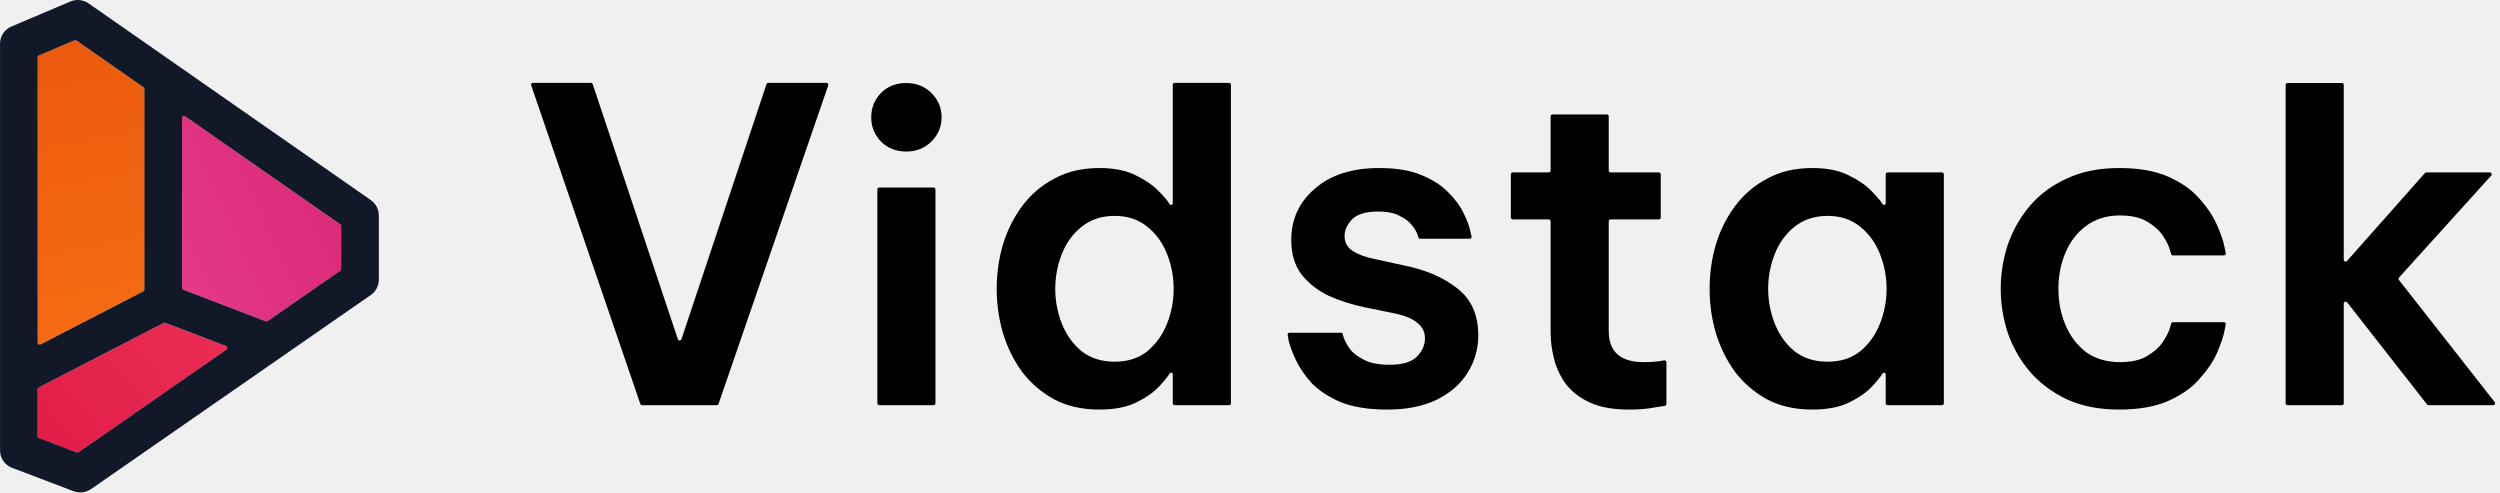
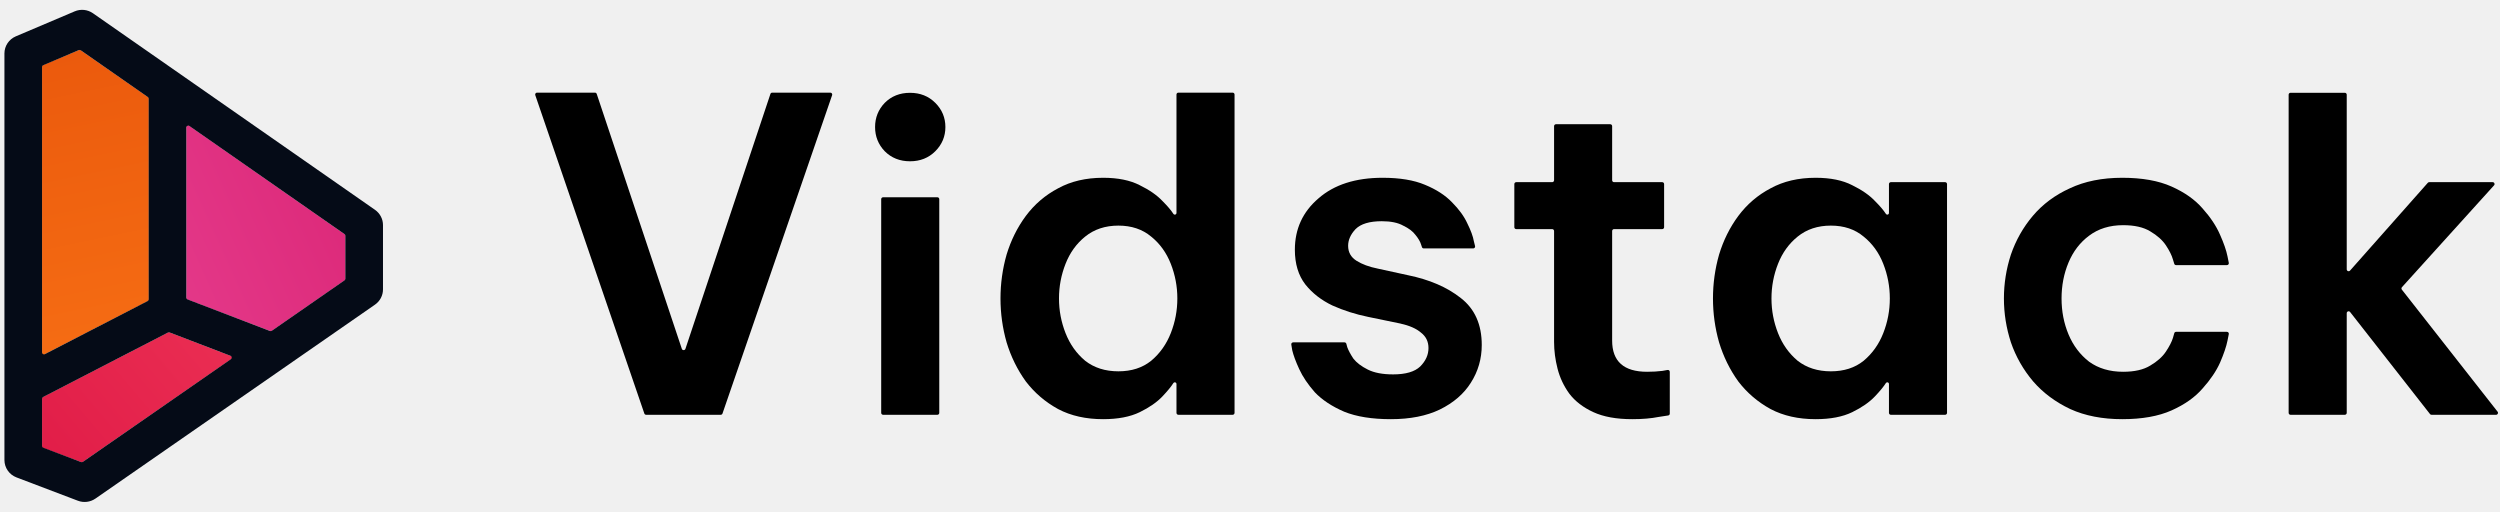
- <svg xmlns="http://www.w3.org/2000/svg" width="132" height="26" viewBox="0 0 132 26" fill="none">
+ <svg xmlns="http://www.w3.org/2000/svg" width="127" height="26" viewBox="0 0 127 26" fill="none">
  <g clip-path="url(#clip0_5742_2920)">
-     <path d="M1.99 20.481V23.125L4.102 23.913L12.13 18.348L8.683 17.026L1.99 20.481Z" fill="url(#paint0_linear_5742_2920)" />
-     <path d="M9.611 6.019V15.281L14.087 16.988L18.02 14.259V11.884L9.611 6.019Z" fill="url(#paint1_linear_5742_2920)" />
-     <path d="M7.631 15.362L1.99 18.267V2.941L3.985 2.103L7.631 4.64V15.362Z" fill="url(#paint2_linear_5742_2920)" />
-     <path fill-rule="evenodd" clip-rule="evenodd" d="M3.713 0.08C4.03 -0.055 4.395 -0.017 4.677 0.179L19.58 10.566C19.845 10.75 20.002 11.05 20.002 11.37V14.77C20.002 15.091 19.844 15.392 19.578 15.576L4.809 25.822C4.538 26.01 4.191 26.052 3.883 25.935L0.64 24.702C0.255 24.556 0.002 24.191 0.002 23.784L0.002 2.304C0.002 1.91 0.239 1.554 0.604 1.399L3.713 0.08ZM2.05 2.927C2.013 2.942 1.99 2.978 1.99 3.017L1.99 18.103C1.99 18.177 2.069 18.225 2.135 18.191L7.569 15.385C7.602 15.368 7.623 15.334 7.623 15.297L7.623 4.69C7.623 4.658 7.607 4.628 7.581 4.609L4.032 2.136C4.004 2.117 3.967 2.113 3.936 2.126L2.05 2.927ZM9.767 6.133C9.701 6.087 9.611 6.134 9.611 6.214L9.611 15.206C9.611 15.246 9.636 15.283 9.674 15.298L14.033 16.967C14.064 16.979 14.098 16.975 14.126 16.956L17.972 14.288C17.998 14.269 18.014 14.239 18.014 14.207V11.932C18.014 11.9 17.998 11.87 17.972 11.851L9.767 6.133ZM2.053 23.132C2.015 23.117 1.99 23.081 1.99 23.04L1.99 20.544C1.99 20.508 2.01 20.474 2.043 20.457L8.644 17.049C8.67 17.036 8.7 17.034 8.726 17.044L11.949 18.279C12.023 18.307 12.035 18.406 11.97 18.451L4.145 23.88C4.118 23.899 4.083 23.903 4.052 23.891L2.053 23.132Z" fill="#111827" />
-     <path d="M33.809 21.326C33.823 21.366 33.861 21.393 33.904 21.393H37.845C37.887 21.393 37.925 21.366 37.939 21.326L43.731 4.507C43.753 4.442 43.705 4.375 43.636 4.375H40.566C40.523 4.375 40.484 4.402 40.471 4.443L35.981 17.909C35.95 18 35.821 18 35.791 17.909L31.295 4.443C31.281 4.402 31.243 4.375 31.2 4.375H28.142C28.073 4.375 28.025 4.442 28.047 4.507L33.809 21.326Z" fill="currentColor" />
-     <path d="M46.508 7.467C46.862 7.823 47.308 8.001 47.846 8.001C48.385 8.001 48.831 7.823 49.184 7.467C49.538 7.112 49.715 6.687 49.715 6.192C49.715 5.697 49.538 5.272 49.184 4.917C48.831 4.561 48.385 4.383 47.846 4.383C47.308 4.383 46.862 4.561 46.508 4.917C46.17 5.272 46.001 5.697 46.001 6.192C46.001 6.687 46.17 7.112 46.508 7.467Z" fill="currentColor" />
-     <path d="M46.324 21.294C46.324 21.349 46.368 21.393 46.424 21.393H49.292C49.347 21.393 49.392 21.349 49.392 21.294V10.002C49.392 9.947 49.347 9.902 49.292 9.902H46.424C46.368 9.902 46.324 9.947 46.324 10.002V21.294Z" fill="currentColor" />
-     <path fill-rule="evenodd" clip-rule="evenodd" d="M58.047 21.625C57.14 21.625 56.348 21.448 55.671 21.092C54.994 20.721 54.425 20.234 53.964 19.631C53.518 19.013 53.179 18.325 52.949 17.567C52.733 16.81 52.626 16.037 52.626 15.249C52.626 14.46 52.733 13.687 52.949 12.93C53.179 12.172 53.518 11.492 53.964 10.889C54.425 10.271 54.994 9.784 55.671 9.429C56.348 9.058 57.14 8.872 58.047 8.872C58.832 8.872 59.478 9.003 59.985 9.266C60.493 9.514 60.893 9.792 61.185 10.101C61.455 10.372 61.646 10.598 61.759 10.777C61.775 10.803 61.804 10.82 61.836 10.82C61.884 10.82 61.923 10.78 61.923 10.732V4.475C61.923 4.419 61.968 4.375 62.023 4.375H64.892C64.947 4.375 64.992 4.419 64.992 4.475V21.294C64.992 21.349 64.947 21.393 64.892 21.393H62.023C61.968 21.393 61.923 21.349 61.923 21.294V19.765C61.923 19.717 61.884 19.678 61.836 19.678C61.804 19.678 61.775 19.694 61.759 19.721C61.646 19.901 61.455 20.134 61.185 20.42C60.893 20.729 60.493 21.007 59.985 21.254C59.478 21.502 58.832 21.625 58.047 21.625ZM58.855 19.098C59.547 19.098 60.124 18.912 60.585 18.541C61.047 18.155 61.393 17.668 61.623 17.081C61.854 16.493 61.969 15.883 61.969 15.249C61.969 14.615 61.854 14.004 61.623 13.417C61.393 12.829 61.047 12.35 60.585 11.979C60.124 11.593 59.547 11.399 58.855 11.399C58.163 11.399 57.578 11.593 57.102 11.979C56.64 12.35 56.294 12.829 56.063 13.417C55.833 14.004 55.717 14.615 55.717 15.249C55.717 15.883 55.833 16.493 56.063 17.081C56.294 17.668 56.64 18.155 57.102 18.541C57.578 18.912 58.163 19.098 58.855 19.098Z" fill="currentColor" />
-     <path d="M70.785 21.231C71.431 21.494 72.254 21.625 73.254 21.625C74.269 21.625 75.13 21.455 75.838 21.115C76.561 20.76 77.107 20.288 77.476 19.701C77.86 19.098 78.053 18.433 78.053 17.707C78.053 16.625 77.683 15.797 76.945 15.226C76.222 14.654 75.292 14.252 74.154 14.02L72.562 13.672C72.1 13.579 71.723 13.44 71.431 13.255C71.139 13.069 70.993 12.806 70.993 12.466C70.993 12.157 71.124 11.863 71.385 11.585C71.662 11.307 72.123 11.168 72.769 11.168C73.246 11.168 73.623 11.245 73.9 11.399C74.192 11.539 74.407 11.701 74.546 11.886C74.7 12.072 74.799 12.242 74.846 12.397L74.892 12.537C74.906 12.578 74.944 12.605 74.987 12.605H77.602C77.667 12.605 77.714 12.544 77.699 12.481L77.637 12.234C77.591 11.972 77.476 11.655 77.291 11.284C77.122 10.913 76.853 10.542 76.484 10.171C76.13 9.8 75.653 9.49 75.053 9.243C74.469 8.996 73.723 8.872 72.815 8.872C71.385 8.872 70.254 9.235 69.424 9.962C68.593 10.673 68.178 11.577 68.178 12.675C68.178 13.417 68.363 14.027 68.732 14.507C69.101 14.97 69.578 15.341 70.162 15.62C70.747 15.883 71.377 16.084 72.054 16.223L73.738 16.57C74.231 16.679 74.6 16.841 74.846 17.057C75.107 17.258 75.238 17.529 75.238 17.869C75.238 18.224 75.092 18.549 74.799 18.843C74.507 19.121 74.031 19.26 73.369 19.26C72.815 19.26 72.369 19.175 72.031 19.005C71.693 18.835 71.439 18.642 71.27 18.425C71.116 18.194 71.008 17.993 70.947 17.823L70.897 17.641C70.886 17.598 70.846 17.567 70.801 17.567H68.088C68.027 17.567 67.98 17.623 67.99 17.684L68.04 17.985C68.101 18.248 68.224 18.58 68.409 18.982C68.593 19.384 68.87 19.794 69.239 20.211C69.624 20.613 70.139 20.953 70.785 21.231Z" fill="currentColor" />
-     <path d="M86.002 21.625C85.172 21.625 84.487 21.502 83.949 21.254C83.411 21.007 82.988 20.682 82.68 20.28C82.388 19.879 82.18 19.438 82.057 18.959C81.934 18.48 81.873 18.008 81.873 17.544V11.685C81.873 11.63 81.828 11.585 81.773 11.585H79.873C79.818 11.585 79.773 11.54 79.773 11.485V9.204C79.773 9.149 79.818 9.104 79.873 9.104H81.773C81.828 9.104 81.873 9.059 81.873 9.004V6.143C81.873 6.088 81.917 6.043 81.973 6.043H84.841C84.896 6.043 84.941 6.088 84.941 6.143V9.004C84.941 9.059 84.986 9.104 85.041 9.104H87.587C87.642 9.104 87.687 9.149 87.687 9.204V11.485C87.687 11.54 87.642 11.585 87.587 11.585H85.041C84.986 11.585 84.941 11.63 84.941 11.685V17.475C84.941 18.572 85.556 19.121 86.787 19.121C87.079 19.121 87.348 19.106 87.594 19.075L87.869 19.026C87.93 19.015 87.987 19.062 87.987 19.124V21.331C87.987 21.38 87.951 21.422 87.902 21.43L87.387 21.509C87.002 21.587 86.541 21.625 86.002 21.625Z" fill="currentColor" />
-     <path fill-rule="evenodd" clip-rule="evenodd" d="M97.627 9.266C97.12 9.003 96.474 8.872 95.689 8.872C94.782 8.872 93.99 9.058 93.313 9.429C92.636 9.784 92.067 10.271 91.606 10.889C91.16 11.492 90.821 12.172 90.591 12.93C90.375 13.687 90.268 14.46 90.268 15.249C90.268 16.037 90.375 16.81 90.591 17.567C90.821 18.325 91.16 19.013 91.606 19.631C92.067 20.234 92.636 20.721 93.313 21.092C93.99 21.448 94.782 21.625 95.689 21.625C96.474 21.625 97.12 21.502 97.627 21.254C98.135 21.007 98.535 20.729 98.827 20.42C99.097 20.134 99.288 19.901 99.401 19.721C99.417 19.694 99.446 19.678 99.478 19.678C99.526 19.678 99.565 19.717 99.565 19.765V21.294C99.565 21.349 99.61 21.393 99.665 21.393H102.534C102.589 21.393 102.634 21.349 102.634 21.294V9.204C102.634 9.149 102.589 9.104 102.534 9.104H99.665C99.61 9.104 99.565 9.149 99.565 9.204V10.732C99.565 10.78 99.526 10.82 99.478 10.82C99.446 10.82 99.417 10.803 99.401 10.777C99.288 10.598 99.097 10.372 98.827 10.101C98.535 9.792 98.135 9.514 97.627 9.266ZM94.743 11.979C95.22 11.593 95.805 11.399 96.497 11.399C97.189 11.399 97.766 11.593 98.227 11.979C98.689 12.35 99.035 12.829 99.265 13.417C99.496 14.004 99.612 14.615 99.612 15.249C99.612 15.883 99.496 16.493 99.265 17.081C99.035 17.668 98.689 18.155 98.227 18.541C97.766 18.912 97.189 19.098 96.497 19.098C95.805 19.098 95.22 18.912 94.743 18.541C94.282 18.155 93.936 17.668 93.705 17.081C93.475 16.493 93.359 15.883 93.359 15.249C93.359 14.615 93.475 14.004 93.705 13.417C93.936 12.829 94.282 12.35 94.743 11.979Z" fill="currentColor" />
-     <path d="M111.891 21.625C110.845 21.625 109.93 21.448 109.146 21.092C108.361 20.721 107.708 20.234 107.185 19.631C106.662 19.013 106.269 18.325 106.008 17.567C105.762 16.81 105.639 16.037 105.639 15.249C105.639 14.46 105.762 13.687 106.008 12.93C106.269 12.172 106.654 11.492 107.161 10.889C107.684 10.271 108.338 9.784 109.123 9.429C109.907 9.058 110.83 8.872 111.891 8.872C112.937 8.872 113.806 9.027 114.498 9.336C115.19 9.645 115.736 10.031 116.136 10.495C116.551 10.959 116.859 11.423 117.059 11.886C117.259 12.335 117.39 12.713 117.451 13.023L117.52 13.367C117.532 13.429 117.485 13.486 117.422 13.486H114.734C114.69 13.486 114.651 13.458 114.638 13.416L114.567 13.185C114.506 12.969 114.383 12.721 114.198 12.443C114.014 12.165 113.737 11.917 113.368 11.701C113.014 11.485 112.537 11.376 111.937 11.376C111.23 11.376 110.63 11.562 110.138 11.933C109.661 12.288 109.299 12.76 109.053 13.347C108.807 13.935 108.684 14.569 108.684 15.249C108.684 15.929 108.807 16.563 109.053 17.15C109.299 17.738 109.661 18.217 110.138 18.588C110.63 18.943 111.23 19.121 111.937 19.121C112.537 19.121 113.014 19.013 113.368 18.797C113.737 18.58 114.014 18.333 114.198 18.054C114.383 17.776 114.506 17.537 114.567 17.336L114.639 17.084C114.651 17.041 114.69 17.011 114.735 17.011H117.422C117.485 17.011 117.532 17.069 117.52 17.13L117.451 17.475C117.39 17.784 117.259 18.17 117.059 18.634C116.859 19.082 116.551 19.538 116.136 20.002C115.736 20.466 115.19 20.852 114.498 21.162C113.806 21.471 112.937 21.625 111.891 21.625Z" fill="currentColor" />
-     <path d="M120.682 21.294C120.682 21.349 120.726 21.393 120.782 21.393H123.65C123.705 21.393 123.75 21.349 123.75 21.294V16.026C123.75 15.931 123.87 15.889 123.929 15.964L128.15 21.355C128.169 21.379 128.198 21.393 128.229 21.393H131.643C131.726 21.393 131.773 21.297 131.721 21.232L126.663 14.782C126.633 14.743 126.635 14.689 126.668 14.653L131.536 9.271C131.594 9.207 131.548 9.104 131.461 9.104H128.109C128.081 9.104 128.054 9.116 128.035 9.138L123.925 13.776C123.864 13.845 123.75 13.802 123.75 13.71V4.481C123.75 4.426 123.705 4.381 123.65 4.381H120.782C120.726 4.381 120.682 4.426 120.682 4.481V21.294Z" fill="currentColor" />
+     <path d="M2.136 20.193V22.736L4.167 23.493L11.887 18.142L8.572 16.871L2.136 20.193Z" fill="url(#paint0_linear_5742_2920)" />
+     <path d="M9.464 6.288V15.194L13.768 16.834L17.55 14.211V11.927L9.464 6.288Z" fill="url(#paint1_linear_5742_2920)" />
+     <path d="M7.56 15.271L2.136 18.065V3.328L4.055 2.522L7.56 4.961V15.271Z" fill="url(#paint2_linear_5742_2920)" />
+     <path fill-rule="evenodd" clip-rule="evenodd" d="M3.794 0.577C4.098 0.447 4.449 0.483 4.72 0.672L19.05 10.659C19.304 10.837 19.456 11.125 19.456 11.433V14.702C19.456 15.011 19.304 15.3 19.048 15.477L4.847 25.329C4.587 25.509 4.253 25.55 3.956 25.437L0.838 24.252C0.469 24.112 0.225 23.761 0.225 23.369L0.225 2.715C0.225 2.337 0.453 1.995 0.804 1.846L3.794 0.577ZM2.194 3.314C2.159 3.329 2.136 3.363 2.136 3.401L2.136 17.907C2.136 17.978 2.212 18.024 2.276 17.991L7.501 15.293C7.533 15.277 7.553 15.244 7.553 15.209L7.553 5.009C7.553 4.979 7.538 4.95 7.512 4.932L4.1 2.554C4.073 2.535 4.038 2.532 4.007 2.544L2.194 3.314ZM9.615 6.397C9.551 6.353 9.464 6.398 9.464 6.475L9.464 15.121C9.464 15.16 9.488 15.195 9.525 15.209L13.716 16.815C13.746 16.826 13.779 16.822 13.805 16.804L17.504 14.238C17.529 14.221 17.544 14.192 17.544 14.161V11.973C17.544 11.942 17.529 11.913 17.504 11.896L9.615 6.397ZM2.197 22.742C2.161 22.728 2.136 22.693 2.136 22.654L2.136 20.254C2.136 20.219 2.156 20.187 2.188 20.17L8.535 16.893C8.559 16.881 8.588 16.879 8.614 16.889L11.713 18.076C11.784 18.103 11.795 18.198 11.733 18.242L4.208 23.462C4.182 23.48 4.149 23.484 4.119 23.472L2.197 22.742Z" fill="#050B17" />
+     <path d="M32.732 21.006C32.745 21.045 32.782 21.071 32.823 21.071H36.612C36.653 21.071 36.69 21.045 36.703 21.006L42.272 4.834C42.293 4.771 42.247 4.706 42.181 4.706H39.228C39.187 4.706 39.15 4.733 39.137 4.772L34.82 17.72C34.79 17.808 34.666 17.808 34.637 17.721L30.314 4.772C30.301 4.733 30.264 4.706 30.223 4.706H27.282C27.216 4.706 27.17 4.771 27.192 4.834L32.732 21.006Z" fill="currentColor" />
+     <path d="M44.942 7.68C45.282 8.022 45.711 8.193 46.229 8.193C46.747 8.193 47.175 8.022 47.516 7.68C47.856 7.338 48.026 6.93 48.026 6.454C48.026 5.978 47.856 5.569 47.516 5.228C47.175 4.886 46.747 4.715 46.229 4.715C45.711 4.715 45.282 4.886 44.942 5.228C44.617 5.569 44.454 5.978 44.454 6.454C44.454 6.93 44.617 7.338 44.942 7.68Z" fill="currentColor" />
+     <path d="M44.765 20.975C44.765 21.028 44.808 21.071 44.861 21.071H47.619C47.672 21.071 47.715 21.028 47.715 20.975V10.117C47.715 10.064 47.672 10.021 47.619 10.021H44.861C44.808 10.021 44.765 10.064 44.765 10.117V20.975Z" fill="currentColor" />
+     <path fill-rule="evenodd" clip-rule="evenodd" d="M56.038 21.294C55.165 21.294 54.404 21.123 53.753 20.781C53.102 20.424 52.555 19.956 52.111 19.376C51.682 18.782 51.357 18.12 51.135 17.392C50.928 16.663 50.825 15.92 50.825 15.162C50.825 14.404 50.928 13.661 51.135 12.933C51.357 12.204 51.682 11.55 52.111 10.971C52.555 10.376 53.102 9.908 53.753 9.566C54.404 9.209 55.165 9.031 56.038 9.031C56.792 9.031 57.413 9.157 57.901 9.41C58.389 9.648 58.774 9.915 59.055 10.213C59.314 10.473 59.498 10.69 59.606 10.862C59.622 10.888 59.65 10.904 59.68 10.904C59.727 10.904 59.765 10.866 59.765 10.819V4.803C59.765 4.749 59.808 4.706 59.861 4.706H62.619C62.672 4.706 62.715 4.749 62.715 4.803V20.974C62.715 21.028 62.672 21.071 62.619 21.071H59.861C59.808 21.071 59.765 21.028 59.765 20.974V19.505C59.765 19.459 59.727 19.421 59.68 19.421C59.65 19.421 59.622 19.437 59.606 19.462C59.498 19.636 59.314 19.86 59.055 20.134C58.774 20.431 58.389 20.699 57.901 20.937C57.413 21.175 56.792 21.294 56.038 21.294ZM56.814 18.863C57.48 18.863 58.034 18.685 58.478 18.328C58.922 17.957 59.254 17.488 59.476 16.924C59.698 16.359 59.809 15.772 59.809 15.162C59.809 14.553 59.698 13.966 59.476 13.401C59.254 12.836 58.922 12.375 58.478 12.018C58.034 11.647 57.48 11.461 56.814 11.461C56.149 11.461 55.587 11.647 55.128 12.018C54.684 12.375 54.352 12.836 54.13 13.401C53.908 13.966 53.797 14.553 53.797 15.162C53.797 15.772 53.908 16.359 54.13 16.924C54.352 17.488 54.684 17.957 55.128 18.328C55.587 18.685 56.149 18.863 56.814 18.863Z" fill="currentColor" />
+     <path d="M68.286 20.915C68.907 21.167 69.698 21.294 70.659 21.294C71.635 21.294 72.464 21.13 73.144 20.803C73.839 20.461 74.364 20.008 74.719 19.443C75.089 18.863 75.273 18.224 75.273 17.526C75.273 16.485 74.919 15.69 74.209 15.14C73.514 14.59 72.619 14.204 71.524 13.98L69.994 13.646C69.55 13.557 69.188 13.423 68.907 13.245C68.626 13.066 68.485 12.814 68.485 12.487C68.485 12.189 68.611 11.907 68.862 11.639C69.129 11.372 69.572 11.238 70.193 11.238C70.652 11.238 71.014 11.312 71.28 11.461C71.561 11.595 71.769 11.751 71.902 11.929C72.049 12.108 72.146 12.271 72.19 12.42L72.235 12.555C72.248 12.594 72.284 12.62 72.326 12.62H74.84C74.902 12.62 74.948 12.562 74.933 12.501L74.874 12.264C74.83 12.011 74.719 11.706 74.541 11.35C74.379 10.993 74.12 10.636 73.765 10.279C73.425 9.923 72.966 9.625 72.39 9.388C71.828 9.15 71.11 9.031 70.238 9.031C68.862 9.031 67.775 9.38 66.977 10.079C66.178 10.762 65.779 11.632 65.779 12.687C65.779 13.401 65.956 13.988 66.311 14.449C66.666 14.895 67.125 15.251 67.687 15.519C68.249 15.772 68.855 15.965 69.506 16.099L71.125 16.433C71.598 16.537 71.953 16.693 72.19 16.901C72.441 17.095 72.567 17.355 72.567 17.682C72.567 18.024 72.427 18.336 72.146 18.618C71.865 18.886 71.406 19.019 70.77 19.019C70.238 19.019 69.809 18.938 69.484 18.774C69.158 18.611 68.914 18.425 68.751 18.217C68.604 17.994 68.5 17.801 68.441 17.637L68.394 17.463C68.382 17.421 68.344 17.392 68.301 17.392H65.693C65.633 17.392 65.588 17.445 65.598 17.504L65.646 17.793C65.705 18.046 65.823 18.365 66.001 18.752C66.178 19.138 66.444 19.532 66.799 19.934C67.169 20.32 67.665 20.647 68.286 20.915Z" fill="currentColor" />
+     <path d="M82.918 21.294C82.119 21.294 81.461 21.175 80.943 20.937C80.426 20.699 80.019 20.387 79.723 20C79.442 19.614 79.242 19.19 79.124 18.73C79.006 18.269 78.947 17.816 78.947 17.369V11.736C78.947 11.682 78.904 11.639 78.85 11.639H77.024C76.971 11.639 76.928 11.596 76.928 11.543V9.35C76.928 9.297 76.971 9.254 77.024 9.254H78.85C78.904 9.254 78.947 9.211 78.947 9.158V6.407C78.947 6.354 78.99 6.311 79.043 6.311H81.801C81.854 6.311 81.897 6.354 81.897 6.407V9.158C81.897 9.211 81.94 9.254 81.993 9.254H84.441C84.494 9.254 84.537 9.297 84.537 9.35V11.543C84.537 11.596 84.494 11.639 84.441 11.639H81.993C81.94 11.639 81.897 11.682 81.897 11.736V17.303C81.897 18.358 82.489 18.886 83.672 18.886C83.953 18.886 84.212 18.871 84.448 18.841L84.713 18.794C84.771 18.784 84.825 18.829 84.825 18.889V21.011C84.825 21.058 84.791 21.098 84.744 21.106L84.249 21.182C83.879 21.256 83.435 21.294 82.918 21.294Z" fill="currentColor" />
+     <path fill-rule="evenodd" clip-rule="evenodd" d="M94.095 9.41C93.607 9.157 92.986 9.031 92.232 9.031C91.359 9.031 90.598 9.209 89.947 9.566C89.296 9.908 88.749 10.376 88.305 10.971C87.876 11.55 87.551 12.204 87.329 12.933C87.122 13.661 87.019 14.404 87.019 15.162C87.019 15.92 87.122 16.663 87.329 17.392C87.551 18.12 87.876 18.782 88.305 19.376C88.749 19.956 89.296 20.424 89.947 20.781C90.598 21.123 91.359 21.294 92.232 21.294C92.986 21.294 93.607 21.175 94.095 20.937C94.583 20.699 94.968 20.431 95.249 20.134C95.509 19.86 95.692 19.636 95.801 19.462C95.817 19.437 95.844 19.421 95.874 19.421C95.921 19.421 95.959 19.459 95.959 19.505V20.974C95.959 21.028 96.002 21.071 96.055 21.071H98.813C98.866 21.071 98.909 21.028 98.909 20.974V9.35C98.909 9.297 98.866 9.254 98.813 9.254H96.055C96.002 9.254 95.959 9.297 95.959 9.35V10.819C95.959 10.866 95.921 10.904 95.874 10.904C95.844 10.904 95.817 10.888 95.801 10.862C95.692 10.69 95.509 10.473 95.249 10.213C94.968 9.915 94.583 9.648 94.095 9.41ZM91.322 12.018C91.781 11.647 92.343 11.461 93.008 11.461C93.674 11.461 94.228 11.647 94.672 12.018C95.116 12.375 95.449 12.836 95.67 13.401C95.892 13.966 96.003 14.553 96.003 15.162C96.003 15.772 95.892 16.359 95.67 16.924C95.449 17.488 95.116 17.957 94.672 18.328C94.228 18.685 93.674 18.863 93.008 18.863C92.343 18.863 91.781 18.685 91.322 18.328C90.879 17.957 90.546 17.488 90.324 16.924C90.102 16.359 89.991 15.772 89.991 15.162C89.991 14.553 90.102 13.966 90.324 13.401C90.546 12.836 90.879 12.375 91.322 12.018Z" fill="currentColor" />
+     <path d="M107.811 21.294C106.805 21.294 105.925 21.123 105.171 20.781C104.416 20.424 103.788 19.956 103.285 19.376C102.782 18.782 102.405 18.12 102.154 17.392C101.917 16.663 101.799 15.92 101.799 15.162C101.799 14.404 101.917 13.661 102.154 12.933C102.405 12.204 102.775 11.55 103.263 10.971C103.766 10.376 104.394 9.908 105.148 9.566C105.903 9.209 106.79 9.031 107.811 9.031C108.816 9.031 109.652 9.179 110.317 9.477C110.983 9.774 111.508 10.146 111.892 10.591C112.292 11.037 112.587 11.483 112.78 11.929C112.972 12.36 113.098 12.725 113.157 13.022L113.223 13.353C113.235 13.412 113.189 13.468 113.128 13.468H110.544C110.501 13.468 110.464 13.44 110.452 13.4L110.384 13.178C110.325 12.97 110.206 12.732 110.029 12.464C109.851 12.197 109.585 11.959 109.23 11.751C108.89 11.543 108.432 11.439 107.855 11.439C107.175 11.439 106.598 11.617 106.125 11.974C105.666 12.316 105.319 12.769 105.082 13.334C104.845 13.899 104.727 14.508 104.727 15.162C104.727 15.816 104.845 16.426 105.082 16.991C105.319 17.555 105.666 18.016 106.125 18.373C106.598 18.715 107.175 18.886 107.855 18.886C108.432 18.886 108.89 18.782 109.23 18.573C109.585 18.365 109.851 18.128 110.029 17.86C110.206 17.593 110.325 17.362 110.384 17.169L110.453 16.927C110.464 16.885 110.502 16.857 110.545 16.857H113.128C113.189 16.857 113.235 16.912 113.223 16.972L113.157 17.303C113.098 17.6 112.972 17.971 112.78 18.418C112.587 18.849 112.292 19.287 111.892 19.733C111.508 20.179 110.983 20.55 110.317 20.848C109.652 21.145 108.816 21.294 107.811 21.294Z" fill="currentColor" />
+     <path d="M116.263 20.974C116.263 21.028 116.306 21.071 116.359 21.071H119.117C119.17 21.071 119.214 21.028 119.214 20.974V15.909C119.214 15.818 119.329 15.778 119.385 15.85L123.444 21.034C123.462 21.057 123.49 21.071 123.52 21.071H126.802C126.883 21.071 126.928 20.978 126.878 20.915L122.014 14.713C121.985 14.676 121.987 14.624 122.019 14.589L126.699 9.414C126.755 9.353 126.711 9.254 126.628 9.254H123.405C123.378 9.254 123.351 9.266 123.333 9.286L119.382 13.746C119.323 13.812 119.214 13.771 119.214 13.682V4.809C119.214 4.756 119.17 4.713 119.117 4.713H116.359C116.306 4.713 116.263 4.756 116.263 4.809V20.974Z" fill="currentColor" />
  </g>
  <defs>
-     <linearGradient id="paint0_linear_5742_2920" x1="4.275" y1="26.272" x2="22.345" y2="10.959" gradientUnits="userSpaceOnUse">
+     <linearGradient id="paint0_linear_5742_2920" x1="4.333" y1="25.762" x2="21.709" y2="11.037" gradientUnits="userSpaceOnUse">
      <stop stop-color="#E11D48" />
      <stop offset="0" stop-color="#E11D48" />
      <stop offset="1" stop-color="#F43F5E" />
    </linearGradient>
-     <linearGradient id="paint1_linear_5742_2920" x1="21.403" y1="13.181" x2="0.256" y2="22.724" gradientUnits="userSpaceOnUse">
+     <linearGradient id="paint1_linear_5742_2920" x1="20.803" y1="13.174" x2="0.469" y2="22.35" gradientUnits="userSpaceOnUse">
      <stop stop-color="#DB2777" />
      <stop offset="1" stop-color="#EC4899" />
    </linearGradient>
-     <linearGradient id="paint2_linear_5742_2920" x1="0.239" y1="1.205" x2="5.01" y2="23.941" gradientUnits="userSpaceOnUse">
+     <linearGradient id="paint2_linear_5742_2920" x1="0.452" y1="1.658" x2="5.04" y2="23.52" gradientUnits="userSpaceOnUse">
      <stop stop-color="#EA580C" />
      <stop offset="1" stop-color="#F97316" />
    </linearGradient>
    <clipPath id="clip0_5742_2920">
-       <rect width="131.85" height="26" fill="white" />
+       <rect width="127" height="26" fill="white" />
    </clipPath>
  </defs>
</svg>
